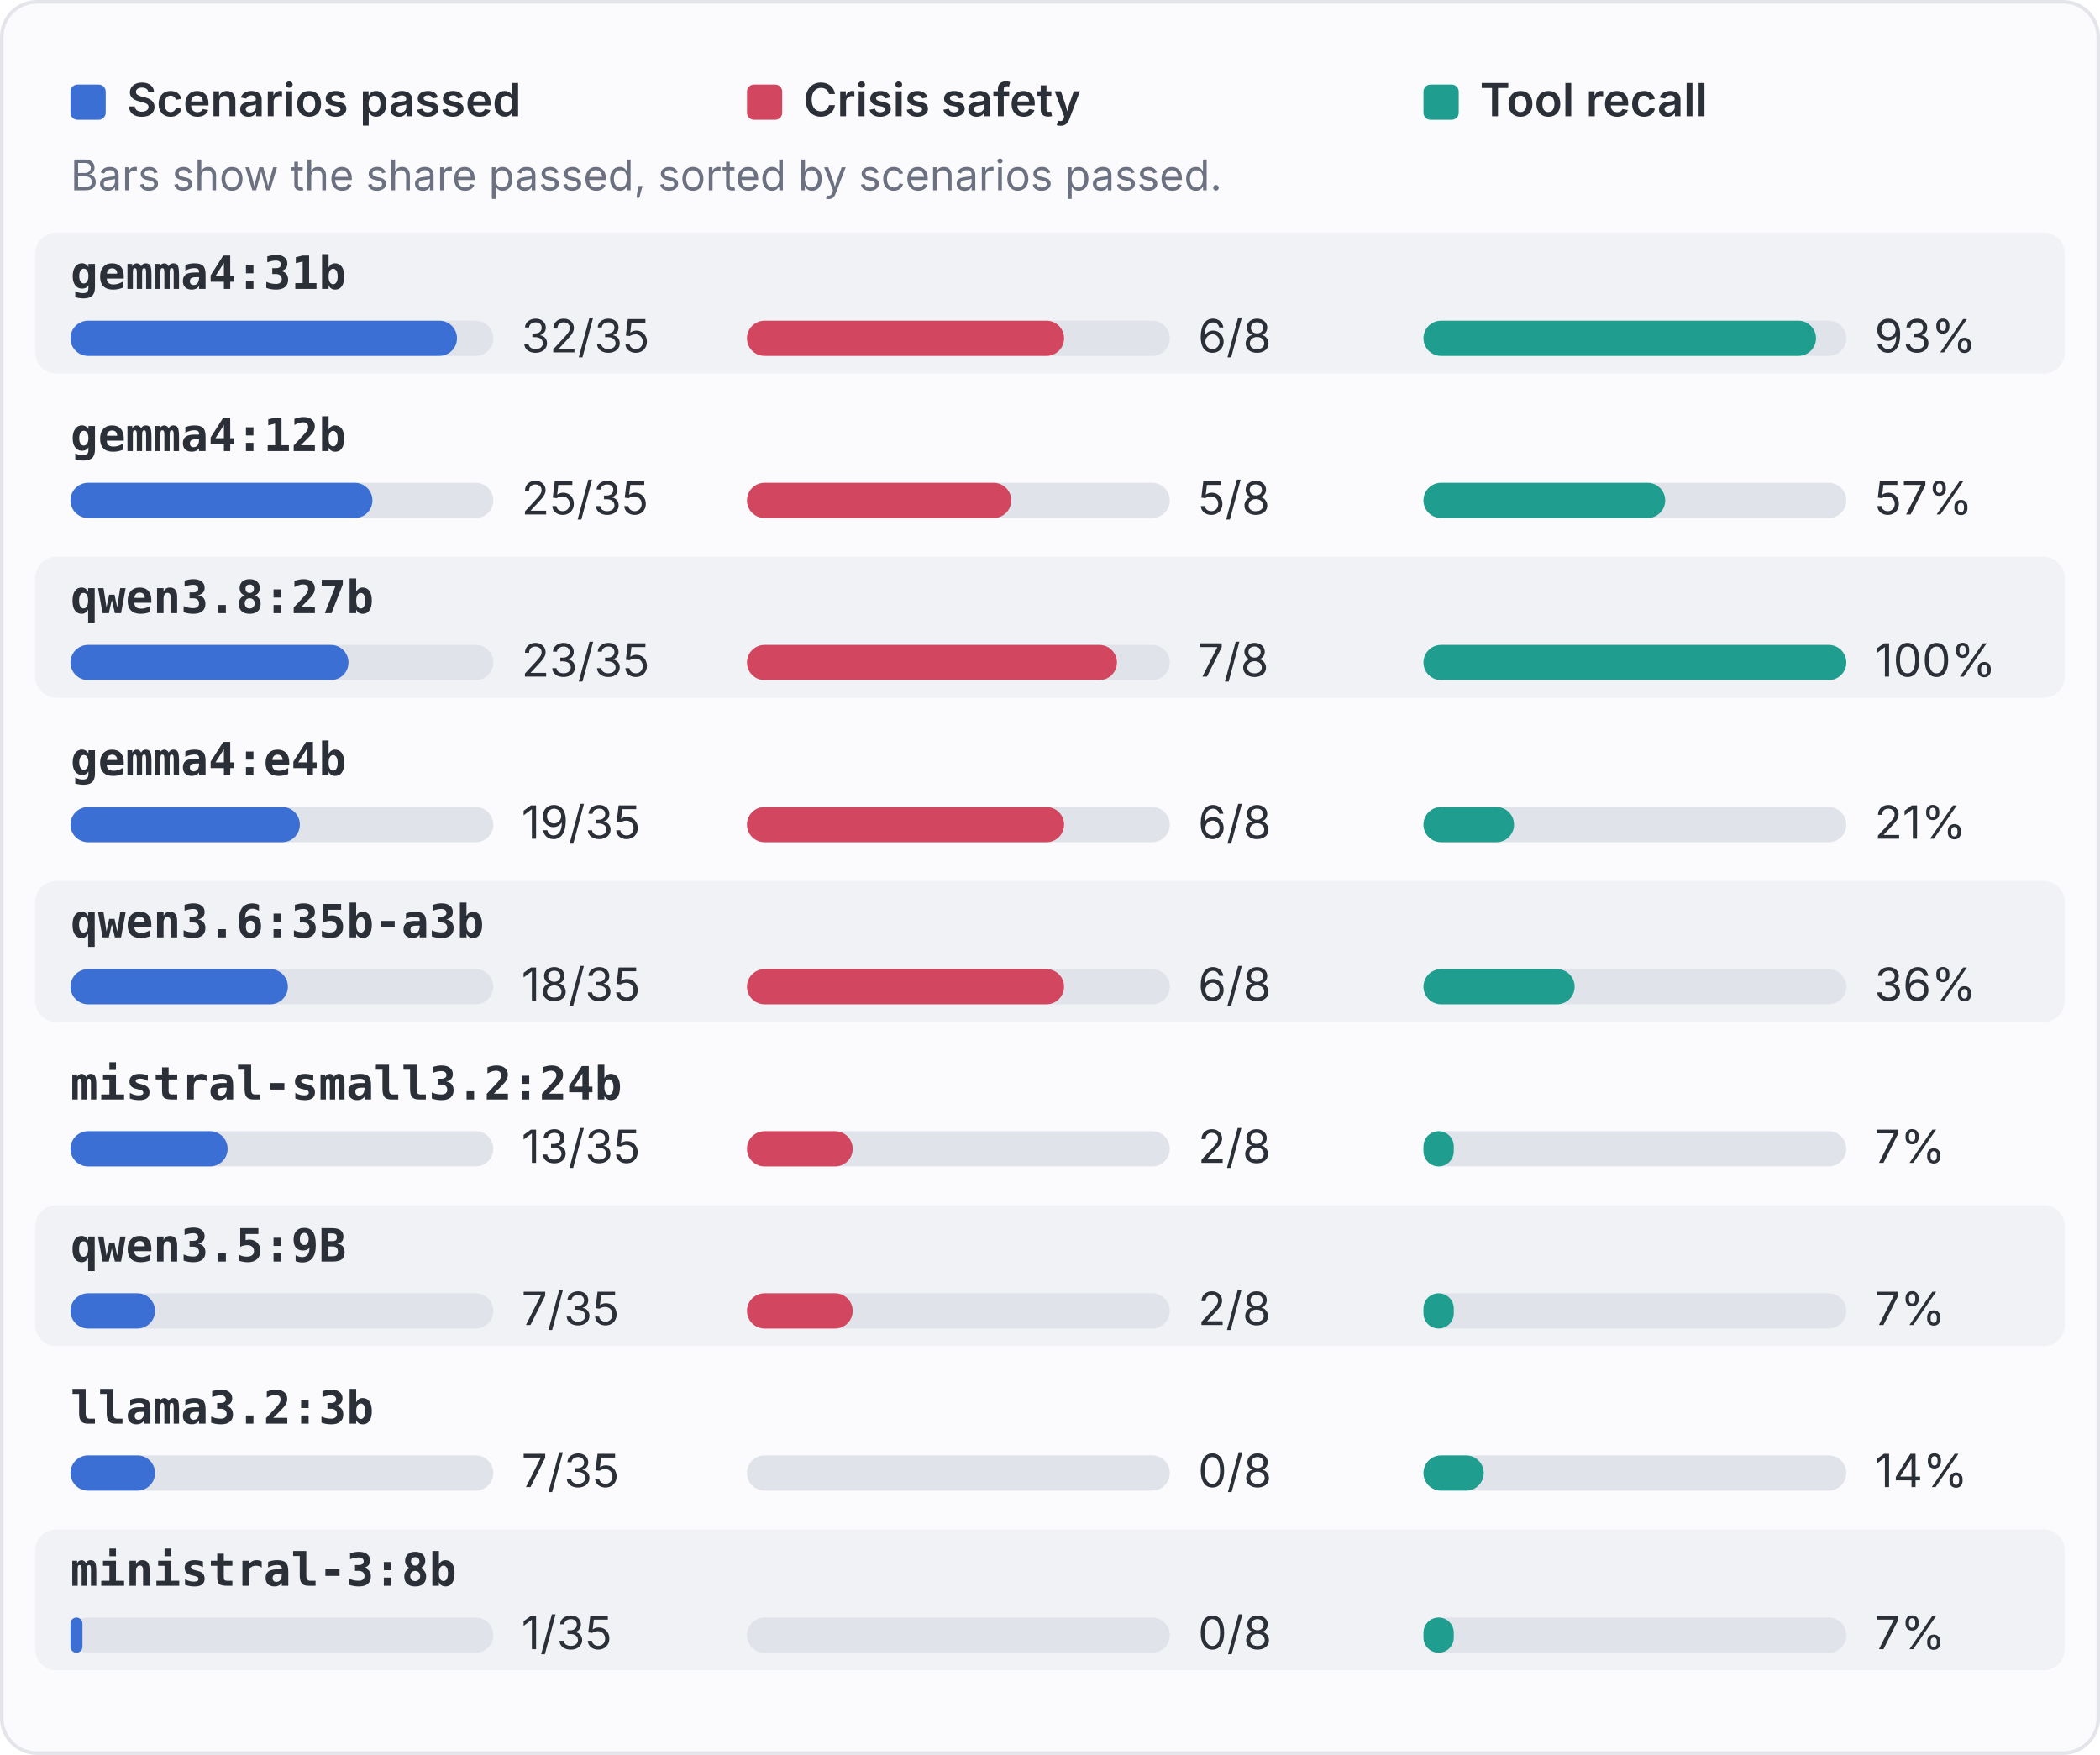
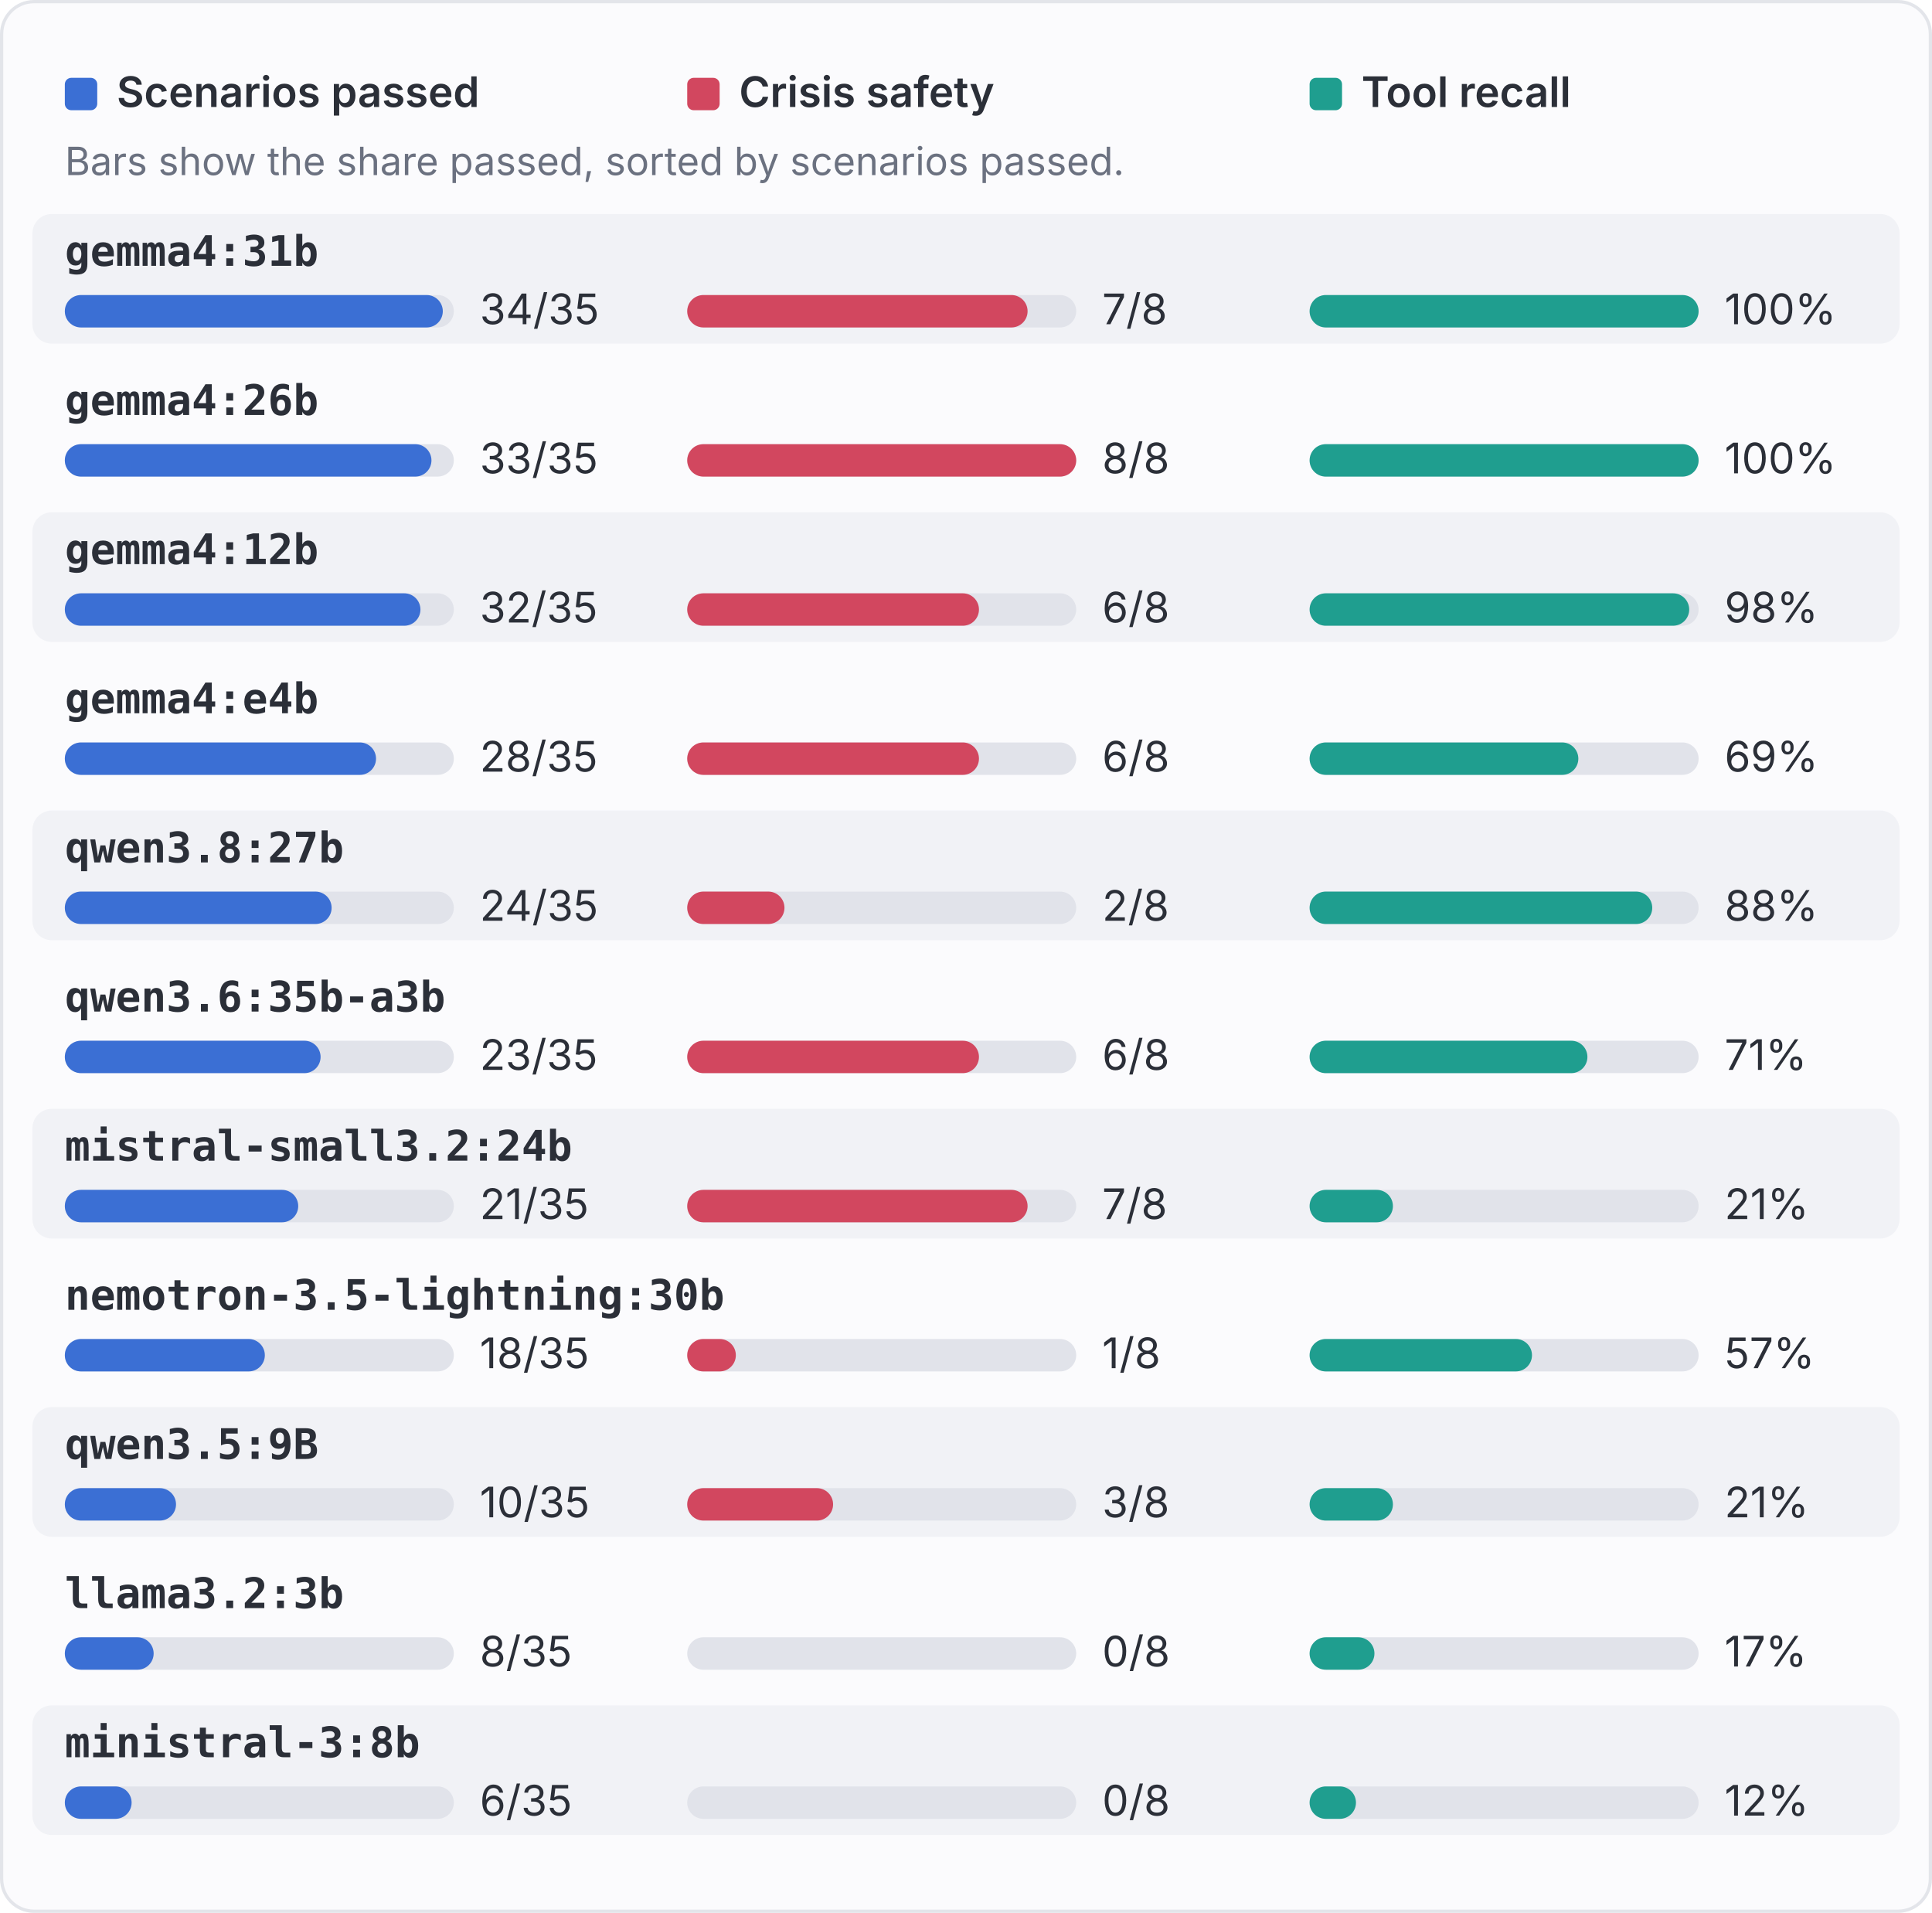
- <svg xmlns="http://www.w3.org/2000/svg" viewBox="0 0 596 498" width="596" height="498" role="img" aria-label="Coach benchmark results by model">
+ <svg xmlns="http://www.w3.org/2000/svg" viewBox="0 0 596 590" width="596" height="590" role="img" aria-label="Coach benchmark results by model">
  <style>.bg{fill:#fbfbfd;stroke:#e3e5ea}.z{fill:#f1f2f6}.t{fill:#e1e3ea}text{font-family:ui-sans-serif,system-ui,-apple-system,"Segoe UI",sans-serif;fill:#2b2f38;font-size:13px}.m{font-family:ui-monospace,SFMono-Regular,Menlo,Consolas,monospace;font-weight:600}.h{font-weight:600}.v{font-variant-numeric:tabular-nums}.k{fill:#6b7180;font-size:12px}@media (prefers-color-scheme:dark){.bg{fill:#1e2027;stroke:#2e313a}.z{fill:#252831}.t{fill:#343845}text{fill:#dfe2ea}.k{fill:#9aa0ad}}</style>
-   <rect class="bg" x=".5" y=".5" width="595" height="497" rx="10" />
+   <rect class="bg" x=".5" y=".5" width="595" height="589" rx="10" />
  <rect x="20" y="24" width="10" height="10" rx="2" fill="#3b6fd4" />
  <text class="h" x="36" y="33">Scenarios passed</text>
  <rect x="212" y="24" width="10" height="10" rx="2" fill="#d2475f" />
  <text class="h" x="228" y="33">Crisis safety</text>
  <rect x="404" y="24" width="10" height="10" rx="2" fill="#1f9e8f" />
  <text class="h" x="420" y="33">Tool recall</text>
  <text class="k" x="20" y="54">Bars show the share passed, sorted by scenarios passed.</text>
  <rect class="z" x="10" y="66" width="576" height="40" rx="6" />
  <text class="m" x="20" y="82">gemma4:31b</text>
  <rect class="t" x="20" y="91" width="120" height="10" rx="5" />
-   <rect x="20" y="91" width="109.7" height="10" rx="5.0" fill="#3b6fd4" />
-   <text class="v" x="148" y="100">32/35</text>
+   <rect x="20" y="91" width="116.6" height="10" rx="5.0" fill="#3b6fd4" />
+   <text class="v" x="148" y="100">34/35</text>
  <rect class="t" x="212" y="91" width="120" height="10" rx="5" />
-   <rect x="212" y="91" width="90.0" height="10" rx="5.0" fill="#d2475f" />
-   <text class="v" x="340" y="100">6/8</text>
+   <rect x="212" y="91" width="105.0" height="10" rx="5.0" fill="#d2475f" />
+   <text class="v" x="340" y="100">7/8</text>
  <rect class="t" x="404" y="91" width="120" height="10" rx="5" />
-   <rect x="404" y="91" width="111.4" height="10" rx="5.0" fill="#1f9e8f" />
-   <text class="v" x="532" y="100">93%</text>
-   <text class="m" x="20" y="128">gemma4:12b</text>
+   <rect x="404" y="91" width="120.0" height="10" rx="5.0" fill="#1f9e8f" />
+   <text class="v" x="532" y="100">100%</text>
+   <text class="m" x="20" y="128">gemma4:26b</text>
  <rect class="t" x="20" y="137" width="120" height="10" rx="5" />
-   <rect x="20" y="137" width="85.7" height="10" rx="5.0" fill="#3b6fd4" />
-   <text class="v" x="148" y="146">25/35</text>
+   <rect x="20" y="137" width="113.1" height="10" rx="5.0" fill="#3b6fd4" />
+   <text class="v" x="148" y="146">33/35</text>
  <rect class="t" x="212" y="137" width="120" height="10" rx="5" />
-   <rect x="212" y="137" width="75.0" height="10" rx="5.0" fill="#d2475f" />
-   <text class="v" x="340" y="146">5/8</text>
+   <rect x="212" y="137" width="120.0" height="10" rx="5.0" fill="#d2475f" />
+   <text class="v" x="340" y="146">8/8</text>
  <rect class="t" x="404" y="137" width="120" height="10" rx="5" />
-   <rect x="404" y="137" width="68.6" height="10" rx="5.0" fill="#1f9e8f" />
-   <text class="v" x="532" y="146">57%</text>
+   <rect x="404" y="137" width="120.0" height="10" rx="5.0" fill="#1f9e8f" />
+   <text class="v" x="532" y="146">100%</text>
  <rect class="z" x="10" y="158" width="576" height="40" rx="6" />
-   <text class="m" x="20" y="174">qwen3.8:27b</text>
+   <text class="m" x="20" y="174">gemma4:12b</text>
  <rect class="t" x="20" y="183" width="120" height="10" rx="5" />
-   <rect x="20" y="183" width="78.9" height="10" rx="5.0" fill="#3b6fd4" />
-   <text class="v" x="148" y="192">23/35</text>
+   <rect x="20" y="183" width="109.7" height="10" rx="5.0" fill="#3b6fd4" />
+   <text class="v" x="148" y="192">32/35</text>
  <rect class="t" x="212" y="183" width="120" height="10" rx="5" />
-   <rect x="212" y="183" width="105.0" height="10" rx="5.0" fill="#d2475f" />
-   <text class="v" x="340" y="192">7/8</text>
+   <rect x="212" y="183" width="90.0" height="10" rx="5.0" fill="#d2475f" />
+   <text class="v" x="340" y="192">6/8</text>
  <rect class="t" x="404" y="183" width="120" height="10" rx="5" />
-   <rect x="404" y="183" width="120.0" height="10" rx="5.0" fill="#1f9e8f" />
-   <text class="v" x="532" y="192">100%</text>
+   <rect x="404" y="183" width="117.1" height="10" rx="5.0" fill="#1f9e8f" />
+   <text class="v" x="532" y="192">98%</text>
  <text class="m" x="20" y="220">gemma4:e4b</text>
  <rect class="t" x="20" y="229" width="120" height="10" rx="5" />
-   <rect x="20" y="229" width="65.1" height="10" rx="5.0" fill="#3b6fd4" />
-   <text class="v" x="148" y="238">19/35</text>
+   <rect x="20" y="229" width="96.0" height="10" rx="5.0" fill="#3b6fd4" />
+   <text class="v" x="148" y="238">28/35</text>
  <rect class="t" x="212" y="229" width="120" height="10" rx="5" />
  <rect x="212" y="229" width="90.0" height="10" rx="5.0" fill="#d2475f" />
  <text class="v" x="340" y="238">6/8</text>
  <rect class="t" x="404" y="229" width="120" height="10" rx="5" />
-   <rect x="404" y="229" width="25.7" height="10" rx="5.0" fill="#1f9e8f" />
-   <text class="v" x="532" y="238">21%</text>
+   <rect x="404" y="229" width="82.9" height="10" rx="5.0" fill="#1f9e8f" />
+   <text class="v" x="532" y="238">69%</text>
  <rect class="z" x="10" y="250" width="576" height="40" rx="6" />
-   <text class="m" x="20" y="266">qwen3.6:35b-a3b</text>
+   <text class="m" x="20" y="266">qwen3.8:27b</text>
  <rect class="t" x="20" y="275" width="120" height="10" rx="5" />
-   <rect x="20" y="275" width="61.7" height="10" rx="5.0" fill="#3b6fd4" />
-   <text class="v" x="148" y="284">18/35</text>
+   <rect x="20" y="275" width="82.3" height="10" rx="5.0" fill="#3b6fd4" />
+   <text class="v" x="148" y="284">24/35</text>
  <rect class="t" x="212" y="275" width="120" height="10" rx="5" />
-   <rect x="212" y="275" width="90.0" height="10" rx="5.0" fill="#d2475f" />
-   <text class="v" x="340" y="284">6/8</text>
+   <rect x="212" y="275" width="30.0" height="10" rx="5.0" fill="#d2475f" />
+   <text class="v" x="340" y="284">2/8</text>
  <rect class="t" x="404" y="275" width="120" height="10" rx="5" />
-   <rect x="404" y="275" width="42.9" height="10" rx="5.0" fill="#1f9e8f" />
-   <text class="v" x="532" y="284">36%</text>
-   <text class="m" x="20" y="312">mistral-small3.2:24b</text>
+   <rect x="404" y="275" width="105.7" height="10" rx="5.0" fill="#1f9e8f" />
+   <text class="v" x="532" y="284">88%</text>
+   <text class="m" x="20" y="312">qwen3.6:35b-a3b</text>
  <rect class="t" x="20" y="321" width="120" height="10" rx="5" />
-   <rect x="20" y="321" width="44.6" height="10" rx="5.0" fill="#3b6fd4" />
-   <text class="v" x="148" y="330">13/35</text>
+   <rect x="20" y="321" width="78.9" height="10" rx="5.0" fill="#3b6fd4" />
+   <text class="v" x="148" y="330">23/35</text>
  <rect class="t" x="212" y="321" width="120" height="10" rx="5" />
-   <rect x="212" y="321" width="30.0" height="10" rx="5.0" fill="#d2475f" />
-   <text class="v" x="340" y="330">2/8</text>
+   <rect x="212" y="321" width="90.0" height="10" rx="5.0" fill="#d2475f" />
+   <text class="v" x="340" y="330">6/8</text>
  <rect class="t" x="404" y="321" width="120" height="10" rx="5" />
-   <rect x="404" y="321" width="8.6" height="10" rx="4.3" fill="#1f9e8f" />
-   <text class="v" x="532" y="330">7%</text>
+   <rect x="404" y="321" width="85.7" height="10" rx="5.0" fill="#1f9e8f" />
+   <text class="v" x="532" y="330">71%</text>
  <rect class="z" x="10" y="342" width="576" height="40" rx="6" />
-   <text class="m" x="20" y="358">qwen3.5:9B</text>
+   <text class="m" x="20" y="358">mistral-small3.2:24b</text>
  <rect class="t" x="20" y="367" width="120" height="10" rx="5" />
-   <rect x="20" y="367" width="24.0" height="10" rx="5.0" fill="#3b6fd4" />
-   <text class="v" x="148" y="376">7/35</text>
+   <rect x="20" y="367" width="72.0" height="10" rx="5.0" fill="#3b6fd4" />
+   <text class="v" x="148" y="376">21/35</text>
  <rect class="t" x="212" y="367" width="120" height="10" rx="5" />
-   <rect x="212" y="367" width="30.0" height="10" rx="5.0" fill="#d2475f" />
-   <text class="v" x="340" y="376">2/8</text>
+   <rect x="212" y="367" width="105.0" height="10" rx="5.0" fill="#d2475f" />
+   <text class="v" x="340" y="376">7/8</text>
  <rect class="t" x="404" y="367" width="120" height="10" rx="5" />
-   <rect x="404" y="367" width="8.6" height="10" rx="4.3" fill="#1f9e8f" />
-   <text class="v" x="532" y="376">7%</text>
-   <text class="m" x="20" y="404">llama3.2:3b</text>
+   <rect x="404" y="367" width="25.7" height="10" rx="5.0" fill="#1f9e8f" />
+   <text class="v" x="532" y="376">21%</text>
+   <text class="m" x="20" y="404">nemotron-3.5-lightning:30b</text>
  <rect class="t" x="20" y="413" width="120" height="10" rx="5" />
-   <rect x="20" y="413" width="24.0" height="10" rx="5.0" fill="#3b6fd4" />
-   <text class="v" x="148" y="422">7/35</text>
+   <rect x="20" y="413" width="61.7" height="10" rx="5.0" fill="#3b6fd4" />
+   <text class="v" x="148" y="422">18/35</text>
  <rect class="t" x="212" y="413" width="120" height="10" rx="5" />
-   <text class="v" x="340" y="422">0/8</text>
+   <rect x="212" y="413" width="15.0" height="10" rx="5.0" fill="#d2475f" />
+   <text class="v" x="340" y="422">1/8</text>
  <rect class="t" x="404" y="413" width="120" height="10" rx="5" />
-   <rect x="404" y="413" width="17.1" height="10" rx="5.0" fill="#1f9e8f" />
-   <text class="v" x="532" y="422">14%</text>
+   <rect x="404" y="413" width="68.6" height="10" rx="5.0" fill="#1f9e8f" />
+   <text class="v" x="532" y="422">57%</text>
  <rect class="z" x="10" y="434" width="576" height="40" rx="6" />
-   <text class="m" x="20" y="450">ministral-3:8b</text>
+   <text class="m" x="20" y="450">qwen3.5:9B</text>
  <rect class="t" x="20" y="459" width="120" height="10" rx="5" />
-   <rect x="20" y="459" width="3.4" height="10" rx="1.7" fill="#3b6fd4" />
-   <text class="v" x="148" y="468">1/35</text>
+   <rect x="20" y="459" width="34.3" height="10" rx="5.0" fill="#3b6fd4" />
+   <text class="v" x="148" y="468">10/35</text>
  <rect class="t" x="212" y="459" width="120" height="10" rx="5" />
-   <text class="v" x="340" y="468">0/8</text>
+   <rect x="212" y="459" width="45.0" height="10" rx="5.0" fill="#d2475f" />
+   <text class="v" x="340" y="468">3/8</text>
  <rect class="t" x="404" y="459" width="120" height="10" rx="5" />
-   <rect x="404" y="459" width="8.6" height="10" rx="4.3" fill="#1f9e8f" />
-   <text class="v" x="532" y="468">7%</text>
+   <rect x="404" y="459" width="25.7" height="10" rx="5.0" fill="#1f9e8f" />
+   <text class="v" x="532" y="468">21%</text>
+   <text class="m" x="20" y="496">llama3.2:3b</text>
+   <rect class="t" x="20" y="505" width="120" height="10" rx="5" />
+   <rect x="20" y="505" width="27.4" height="10" rx="5.0" fill="#3b6fd4" />
+   <text class="v" x="148" y="514">8/35</text>
+   <rect class="t" x="212" y="505" width="120" height="10" rx="5" />
+   <text class="v" x="340" y="514">0/8</text>
+   <rect class="t" x="404" y="505" width="120" height="10" rx="5" />
+   <rect x="404" y="505" width="20.0" height="10" rx="5.0" fill="#1f9e8f" />
+   <text class="v" x="532" y="514">17%</text>
+   <rect class="z" x="10" y="526" width="576" height="40" rx="6" />
+   <text class="m" x="20" y="542">ministral-3:8b</text>
+   <rect class="t" x="20" y="551" width="120" height="10" rx="5" />
+   <rect x="20" y="551" width="20.6" height="10" rx="5.0" fill="#3b6fd4" />
+   <text class="v" x="148" y="560">6/35</text>
+   <rect class="t" x="212" y="551" width="120" height="10" rx="5" />
+   <text class="v" x="340" y="560">0/8</text>
+   <rect class="t" x="404" y="551" width="120" height="10" rx="5" />
+   <rect x="404" y="551" width="14.3" height="10" rx="5.0" fill="#1f9e8f" />
+   <text class="v" x="532" y="560">12%</text>
</svg>
